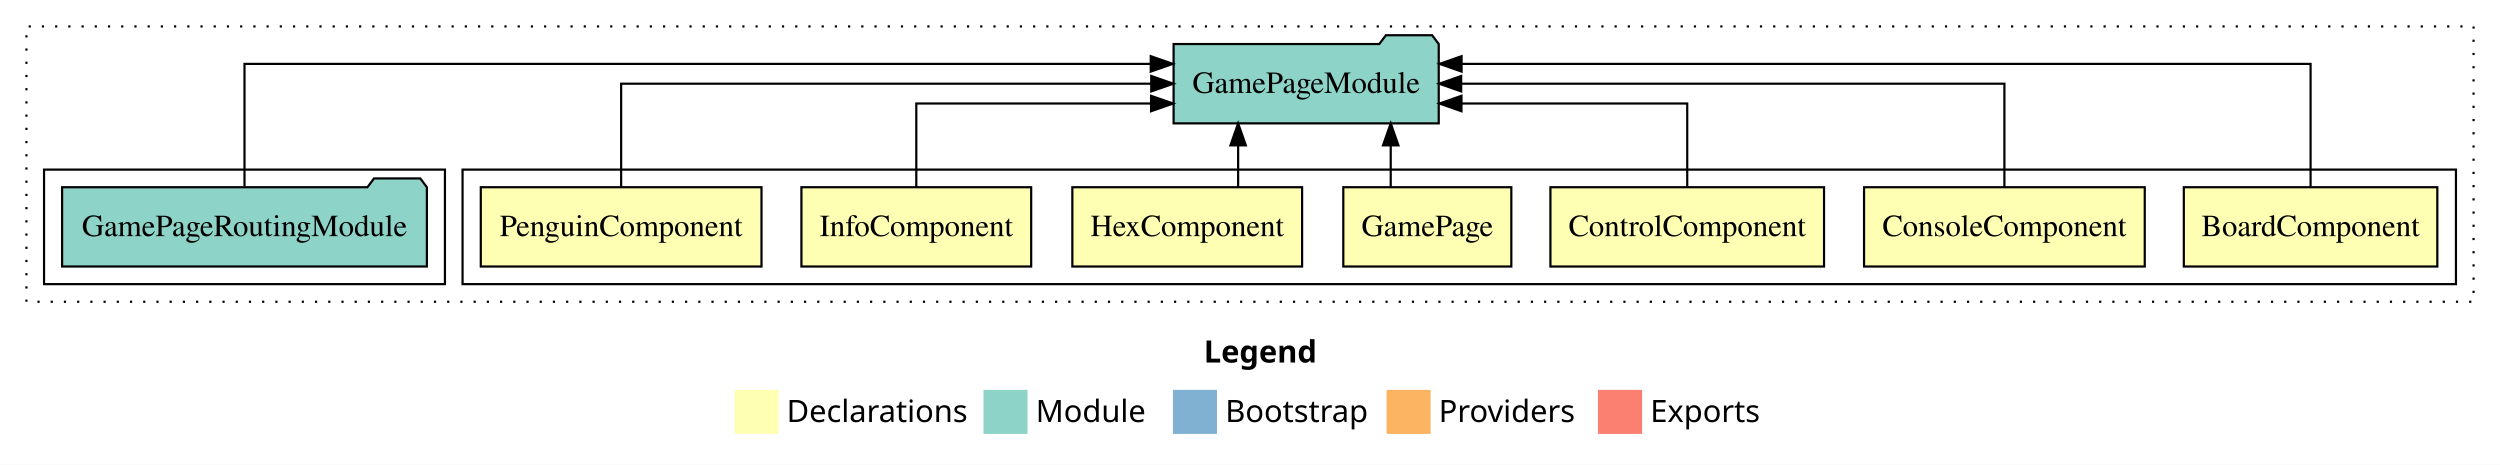
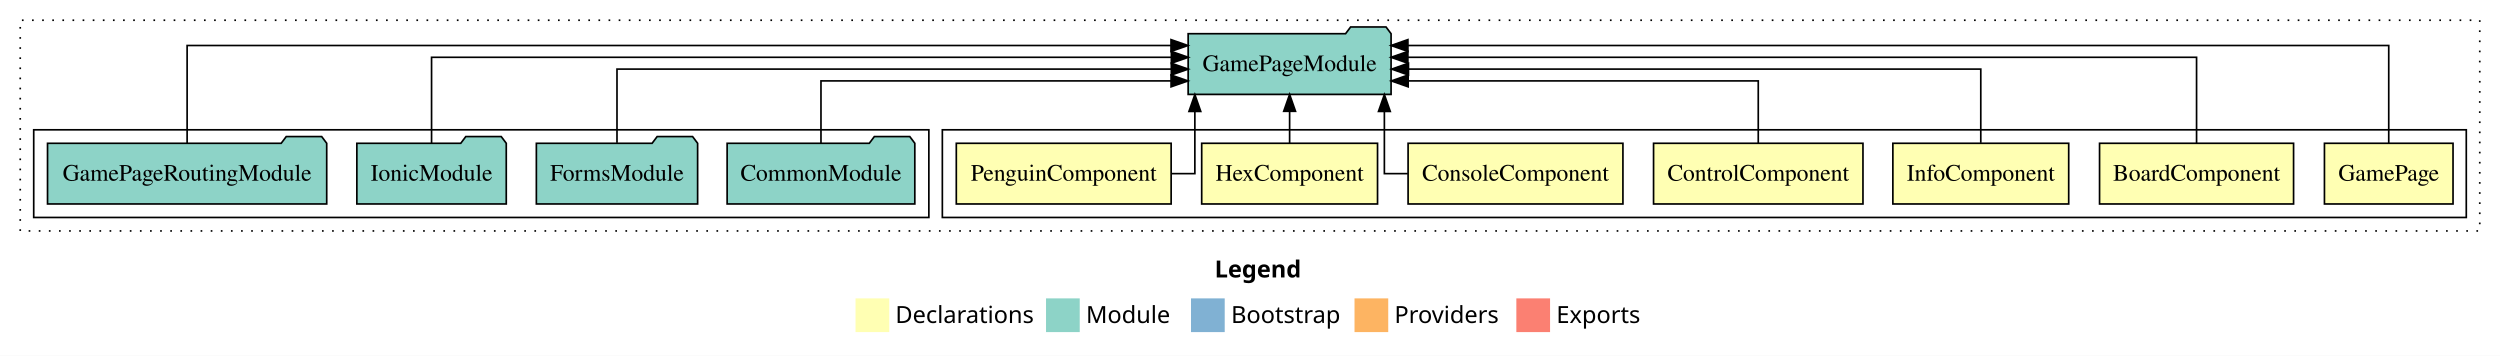
- <svg xmlns="http://www.w3.org/2000/svg" width="1135pt" height="211pt" viewBox="0.00 0.00 1135.00 211.00">
+ <svg xmlns="http://www.w3.org/2000/svg" width="1483pt" height="211pt" viewBox="0.00 0.00 1483.00 211.00">
  <g id="graph0" class="graph" transform="scale(1 1) rotate(0) translate(4 207)">
-     <polygon fill="#ffffff" stroke="transparent" points="-4,4 -4,-207 1131,-207 1131,4 -4,4" />
-     <text text-anchor="start" x="542.509" y="-42.4" font-family="sans-serif" font-weight="bold" font-size="14.00" fill="#000000">Legend</text>
-     <polygon fill="#ffffb3" stroke="transparent" points="329.5,-10 329.5,-30 349.5,-30 349.5,-10 329.5,-10" />
-     <text text-anchor="start" x="353.129" y="-15.4" font-family="sans-serif" font-size="14.00" fill="#000000">  Declarations</text>
-     <polygon fill="#8dd3c7" stroke="transparent" points="442.5,-10 442.5,-30 462.5,-30 462.5,-10 442.5,-10" />
-     <text text-anchor="start" x="466.225" y="-15.4" font-family="sans-serif" font-size="14.00" fill="#000000">  Module</text>
-     <polygon fill="#80b1d3" stroke="transparent" points="528.5,-10 528.5,-30 548.5,-30 548.5,-10 528.5,-10" />
-     <text text-anchor="start" x="552.281" y="-15.4" font-family="sans-serif" font-size="14.00" fill="#000000">  Bootstrap</text>
-     <polygon fill="#fdb462" stroke="transparent" points="625.5,-10 625.5,-30 645.5,-30 645.5,-10 625.5,-10" />
-     <text text-anchor="start" x="649.173" y="-15.4" font-family="sans-serif" font-size="14.00" fill="#000000">  Providers</text>
-     <polygon fill="#fb8072" stroke="transparent" points="721.5,-10 721.5,-30 741.5,-30 741.5,-10 721.5,-10" />
-     <text text-anchor="start" x="745.226" y="-15.4" font-family="sans-serif" font-size="14.00" fill="#000000">  Exports</text>
+     <polygon fill="#ffffff" stroke="transparent" points="-4,4 -4,-207 1479,-207 1479,4 -4,4" />
+     <text text-anchor="start" x="716.509" y="-42.4" font-family="sans-serif" font-weight="bold" font-size="14.00" fill="#000000">Legend</text>
+     <polygon fill="#ffffb3" stroke="transparent" points="503.5,-10 503.5,-30 523.5,-30 523.5,-10 503.5,-10" />
+     <text text-anchor="start" x="527.129" y="-15.4" font-family="sans-serif" font-size="14.00" fill="#000000">  Declarations</text>
+     <polygon fill="#8dd3c7" stroke="transparent" points="616.5,-10 616.5,-30 636.5,-30 636.5,-10 616.5,-10" />
+     <text text-anchor="start" x="640.225" y="-15.4" font-family="sans-serif" font-size="14.00" fill="#000000">  Module</text>
+     <polygon fill="#80b1d3" stroke="transparent" points="702.5,-10 702.5,-30 722.5,-30 722.5,-10 702.5,-10" />
+     <text text-anchor="start" x="726.281" y="-15.4" font-family="sans-serif" font-size="14.00" fill="#000000">  Bootstrap</text>
+     <polygon fill="#fdb462" stroke="transparent" points="799.5,-10 799.5,-30 819.5,-30 819.5,-10 799.5,-10" />
+     <text text-anchor="start" x="823.173" y="-15.4" font-family="sans-serif" font-size="14.00" fill="#000000">  Providers</text>
+     <polygon fill="#fb8072" stroke="transparent" points="895.5,-10 895.5,-30 915.5,-30 915.5,-10 895.5,-10" />
+     <text text-anchor="start" x="919.226" y="-15.4" font-family="sans-serif" font-size="14.00" fill="#000000">  Exports</text>
    <g id="clust1" class="cluster">
-       <polygon fill="none" stroke="#000000" stroke-dasharray="1,5" points="8,-70 8,-195 1119,-195 1119,-70 8,-70" />
+       <polygon fill="none" stroke="#000000" stroke-dasharray="1,5" points="8,-70 8,-195 1467,-195 1467,-70 8,-70" />
    </g>
    <g id="clust2" class="cluster">
-       <polygon fill="none" stroke="#000000" points="206,-78 206,-130 1111,-130 1111,-78 206,-78" />
+       <polygon fill="none" stroke="#000000" points="555,-78 555,-130 1459,-130 1459,-78 555,-78" />
    </g>
    <g id="clust10" class="cluster">
-       <polygon fill="none" stroke="#000000" points="16,-78 16,-130 198,-130 198,-78 16,-78" />
+       <polygon fill="none" stroke="#000000" points="16,-78 16,-130 547,-130 547,-78 16,-78" />
    </g>
    <g id="node1" class="node">
-       <polygon fill="#ffffb3" stroke="#000000" points="1102.545,-122 987.455,-122 987.455,-86 1102.545,-86 1102.545,-122" />
-       <text text-anchor="middle" x="1045" y="-99.8" font-family="Times,serif" font-size="14.00" fill="#000000">BoardComponent</text>
+       <polygon fill="#ffffb3" stroke="#000000" points="1451.139,-122 1374.861,-122 1374.861,-86 1451.139,-86 1451.139,-122" />
+       <text text-anchor="middle" x="1413" y="-99.8" font-family="Times,serif" font-size="14.00" fill="#000000">GamePage</text>
    </g>
    <g id="node8" class="node">
-       <polygon fill="#8dd3c7" stroke="#000000" points="649.188,-187 646.188,-191 625.188,-191 622.188,-187 528.812,-187 528.812,-151 649.188,-151 649.188,-187" />
-       <text text-anchor="middle" x="589" y="-164.8" font-family="Times,serif" font-size="14.00" fill="#000000">GamePageModule</text>
+       <polygon fill="#8dd3c7" stroke="#000000" points="821.188,-187 818.188,-191 797.188,-191 794.188,-187 700.812,-187 700.812,-151 821.188,-151 821.188,-187" />
+       <text text-anchor="middle" x="761" y="-164.8" font-family="Times,serif" font-size="14.00" fill="#000000">GamePageModule</text>
    </g>
    <g id="edge1" class="edge">
-       <path fill="none" stroke="#000000" d="M1045,-122.292C1045,-144.206 1045,-178 1045,-178 1045,-178 659.553,-178 659.553,-178" />
-       <polygon fill="#000000" stroke="#000000" points="659.553,-174.5 649.553,-178 659.553,-181.5 659.553,-174.5" />
+       <path fill="none" stroke="#000000" d="M1413,-122.011C1413,-144.485 1413,-180 1413,-180 1413,-180 831.17,-180 831.17,-180" />
+       <polygon fill="#000000" stroke="#000000" points="831.17,-176.5 821.17,-180 831.17,-183.5 831.17,-176.5" />
    </g>
    <g id="node2" class="node">
-       <polygon fill="#ffffb3" stroke="#000000" points="969.719,-122 842.281,-122 842.281,-86 969.719,-86 969.719,-122" />
-       <text text-anchor="middle" x="906" y="-99.8" font-family="Times,serif" font-size="14.00" fill="#000000">ConsoleComponent</text>
+       <polygon fill="#ffffb3" stroke="#000000" points="1356.545,-122 1241.455,-122 1241.455,-86 1356.545,-86 1356.545,-122" />
+       <text text-anchor="middle" x="1299" y="-99.8" font-family="Times,serif" font-size="14.00" fill="#000000">BoardComponent</text>
    </g>
    <g id="edge2" class="edge">
-       <path fill="none" stroke="#000000" d="M906,-122.106C906,-141.339 906,-169 906,-169 906,-169 659.371,-169 659.371,-169" />
-       <polygon fill="#000000" stroke="#000000" points="659.371,-165.5 649.371,-169 659.371,-172.5 659.371,-165.5" />
+       <path fill="none" stroke="#000000" d="M1299,-122.129C1299,-142.572 1299,-173 1299,-173 1299,-173 831.149,-173 831.149,-173" />
+       <polygon fill="#000000" stroke="#000000" points="831.149,-169.5 821.149,-173 831.149,-176.5 831.149,-169.5" />
    </g>
    <g id="node3" class="node">
-       <polygon fill="#ffffb3" stroke="#000000" points="824.111,-122 699.889,-122 699.889,-86 824.111,-86 824.111,-122" />
-       <text text-anchor="middle" x="762" y="-99.8" font-family="Times,serif" font-size="14.00" fill="#000000">ControlComponent</text>
+       <polygon fill="#ffffb3" stroke="#000000" points="1223.154,-122 1118.846,-122 1118.846,-86 1223.154,-86 1223.154,-122" />
+       <text text-anchor="middle" x="1171" y="-99.8" font-family="Times,serif" font-size="14.00" fill="#000000">InfoComponent</text>
    </g>
    <g id="edge3" class="edge">
-       <path fill="none" stroke="#000000" d="M762,-122.027C762,-138.398 762,-160 762,-160 762,-160 659.507,-160 659.507,-160" />
-       <polygon fill="#000000" stroke="#000000" points="659.507,-156.5 649.507,-160 659.507,-163.5 659.507,-156.5" />
+       <path fill="none" stroke="#000000" d="M1171,-122.267C1171,-140.555 1171,-166 1171,-166 1171,-166 831.497,-166 831.497,-166" />
+       <polygon fill="#000000" stroke="#000000" points="831.497,-162.5 821.497,-166 831.497,-169.5 831.497,-162.5" />
    </g>
    <g id="node4" class="node">
-       <polygon fill="#ffffb3" stroke="#000000" points="682.139,-122 605.861,-122 605.861,-86 682.139,-86 682.139,-122" />
-       <text text-anchor="middle" x="644" y="-99.8" font-family="Times,serif" font-size="14.00" fill="#000000">GamePage</text>
+       <polygon fill="#ffffb3" stroke="#000000" points="1101.111,-122 976.889,-122 976.889,-86 1101.111,-86 1101.111,-122" />
+       <text text-anchor="middle" x="1039" y="-99.8" font-family="Times,serif" font-size="14.00" fill="#000000">ControlComponent</text>
    </g>
    <g id="edge4" class="edge">
-       <path fill="none" stroke="#000000" d="M627.387,-122.106C627.387,-122.106 627.387,-140.991 627.387,-140.991" />
-       <polygon fill="#000000" stroke="#000000" points="623.888,-140.991 627.387,-150.991 630.888,-140.991 623.888,-140.991" />
+       <path fill="none" stroke="#000000" d="M1039,-122.009C1039,-138.049 1039,-159 1039,-159 1039,-159 831.322,-159 831.322,-159" />
+       <polygon fill="#000000" stroke="#000000" points="831.322,-155.5 821.322,-159 831.322,-162.5 831.322,-155.5" />
    </g>
    <g id="node5" class="node">
-       <polygon fill="#ffffb3" stroke="#000000" points="587.154,-122 482.846,-122 482.846,-86 587.154,-86 587.154,-122" />
-       <text text-anchor="middle" x="535" y="-99.8" font-family="Times,serif" font-size="14.00" fill="#000000">HexComponent</text>
+       <polygon fill="#ffffb3" stroke="#000000" points="958.719,-122 831.281,-122 831.281,-86 958.719,-86 958.719,-122" />
+       <text text-anchor="middle" x="895" y="-99.8" font-family="Times,serif" font-size="14.00" fill="#000000">ConsoleComponent</text>
    </g>
    <g id="edge5" class="edge">
-       <path fill="none" stroke="#000000" d="M558.116,-122.106C558.116,-122.106 558.116,-140.991 558.116,-140.991" />
-       <polygon fill="#000000" stroke="#000000" points="554.616,-140.991 558.116,-150.991 561.616,-140.991 554.616,-140.991" />
+       <path fill="none" stroke="#000000" d="M831.118,-104C822.862,-104 817.21,-104 817.21,-104 817.21,-104 817.21,-140.894 817.21,-140.894" />
+       <polygon fill="#000000" stroke="#000000" points="813.711,-140.894 817.21,-150.894 820.711,-140.894 813.711,-140.894" />
    </g>
    <g id="node6" class="node">
-       <polygon fill="#ffffb3" stroke="#000000" points="464.154,-122 359.846,-122 359.846,-86 464.154,-86 464.154,-122" />
-       <text text-anchor="middle" x="412" y="-99.8" font-family="Times,serif" font-size="14.00" fill="#000000">InfoComponent</text>
+       <polygon fill="#ffffb3" stroke="#000000" points="813.154,-122 708.846,-122 708.846,-86 813.154,-86 813.154,-122" />
+       <text text-anchor="middle" x="761" y="-99.8" font-family="Times,serif" font-size="14.00" fill="#000000">HexComponent</text>
    </g>
    <g id="edge6" class="edge">
-       <path fill="none" stroke="#000000" d="M412,-122.027C412,-138.398 412,-160 412,-160 412,-160 518.582,-160 518.582,-160" />
-       <polygon fill="#000000" stroke="#000000" points="518.582,-163.5 528.582,-160 518.582,-156.5 518.582,-163.5" />
+       <path fill="none" stroke="#000000" d="M761,-122.106C761,-122.106 761,-140.991 761,-140.991" />
+       <polygon fill="#000000" stroke="#000000" points="757.5,-140.991 761,-150.991 764.5,-140.991 757.5,-140.991" />
    </g>
    <g id="node7" class="node">
-       <polygon fill="#ffffb3" stroke="#000000" points="341.72,-122 214.28,-122 214.28,-86 341.72,-86 341.72,-122" />
-       <text text-anchor="middle" x="278" y="-99.8" font-family="Times,serif" font-size="14.00" fill="#000000">PenguinComponent</text>
+       <polygon fill="#ffffb3" stroke="#000000" points="690.72,-122 563.28,-122 563.28,-86 690.72,-86 690.72,-122" />
+       <text text-anchor="middle" x="627" y="-99.8" font-family="Times,serif" font-size="14.00" fill="#000000">PenguinComponent</text>
    </g>
    <g id="edge7" class="edge">
-       <path fill="none" stroke="#000000" d="M278,-122.106C278,-141.339 278,-169 278,-169 278,-169 518.667,-169 518.667,-169" />
-       <polygon fill="#000000" stroke="#000000" points="518.667,-172.5 528.667,-169 518.667,-165.5 518.667,-172.5" />
+       <path fill="none" stroke="#000000" d="M690.882,-104C699.138,-104 704.79,-104 704.79,-104 704.79,-104 704.79,-140.894 704.79,-140.894" />
+       <polygon fill="#000000" stroke="#000000" points="701.29,-140.894 704.79,-150.894 708.29,-140.894 701.29,-140.894" />
    </g>
    <g id="node9" class="node">
+       <polygon fill="#8dd3c7" stroke="#000000" points="538.668,-122 535.668,-126 514.668,-126 511.668,-122 427.332,-122 427.332,-86 538.668,-86 538.668,-122" />
+       <text text-anchor="middle" x="483" y="-99.8" font-family="Times,serif" font-size="14.00" fill="#000000">CommonModule</text>
+     </g>
+     <g id="edge8" class="edge">
+       <path fill="none" stroke="#000000" d="M483,-122.009C483,-138.049 483,-159 483,-159 483,-159 690.678,-159 690.678,-159" />
+       <polygon fill="#000000" stroke="#000000" points="690.678,-162.5 700.678,-159 690.678,-155.5 690.678,-162.5" />
+     </g>
+     <g id="node10" class="node">
+       <polygon fill="#8dd3c7" stroke="#000000" points="409.829,-122 406.829,-126 385.829,-126 382.829,-122 314.171,-122 314.171,-86 409.829,-86 409.829,-122" />
+       <text text-anchor="middle" x="362" y="-99.8" font-family="Times,serif" font-size="14.00" fill="#000000">FormsModule</text>
+     </g>
+     <g id="edge9" class="edge">
+       <path fill="none" stroke="#000000" d="M362,-122.267C362,-140.555 362,-166 362,-166 362,-166 690.834,-166 690.834,-166" />
+       <polygon fill="#000000" stroke="#000000" points="690.834,-169.5 700.834,-166 690.834,-162.5 690.834,-169.5" />
+     </g>
+     <g id="node11" class="node">
+       <polygon fill="#8dd3c7" stroke="#000000" points="296.316,-122 293.316,-126 272.316,-126 269.316,-122 207.684,-122 207.684,-86 296.316,-86 296.316,-122" />
+       <text text-anchor="middle" x="252" y="-99.8" font-family="Times,serif" font-size="14.00" fill="#000000">IonicModule</text>
+     </g>
+     <g id="edge10" class="edge">
+       <path fill="none" stroke="#000000" d="M252,-122.129C252,-142.572 252,-173 252,-173 252,-173 690.864,-173 690.864,-173" />
+       <polygon fill="#000000" stroke="#000000" points="690.864,-176.5 700.864,-173 690.864,-169.5 690.864,-176.5" />
+     </g>
+     <g id="node12" class="node">
      <polygon fill="#8dd3c7" stroke="#000000" points="189.806,-122 186.806,-126 165.806,-126 162.806,-122 24.194,-122 24.194,-86 189.806,-86 189.806,-122" />
      <text text-anchor="middle" x="107" y="-99.8" font-family="Times,serif" font-size="14.00" fill="#000000">GamePageRoutingModule</text>
    </g>
-     <g id="edge8" class="edge">
-       <path fill="none" stroke="#000000" d="M107,-122.292C107,-144.206 107,-178 107,-178 107,-178 518.442,-178 518.442,-178" />
-       <polygon fill="#000000" stroke="#000000" points="518.442,-181.5 528.442,-178 518.442,-174.5 518.442,-181.5" />
+     <g id="edge11" class="edge">
+       <path fill="none" stroke="#000000" d="M107,-122.011C107,-144.485 107,-180 107,-180 107,-180 690.645,-180 690.645,-180" />
+       <polygon fill="#000000" stroke="#000000" points="690.645,-183.5 700.645,-180 690.645,-176.5 690.645,-183.5" />
    </g>
  </g>
</svg>
